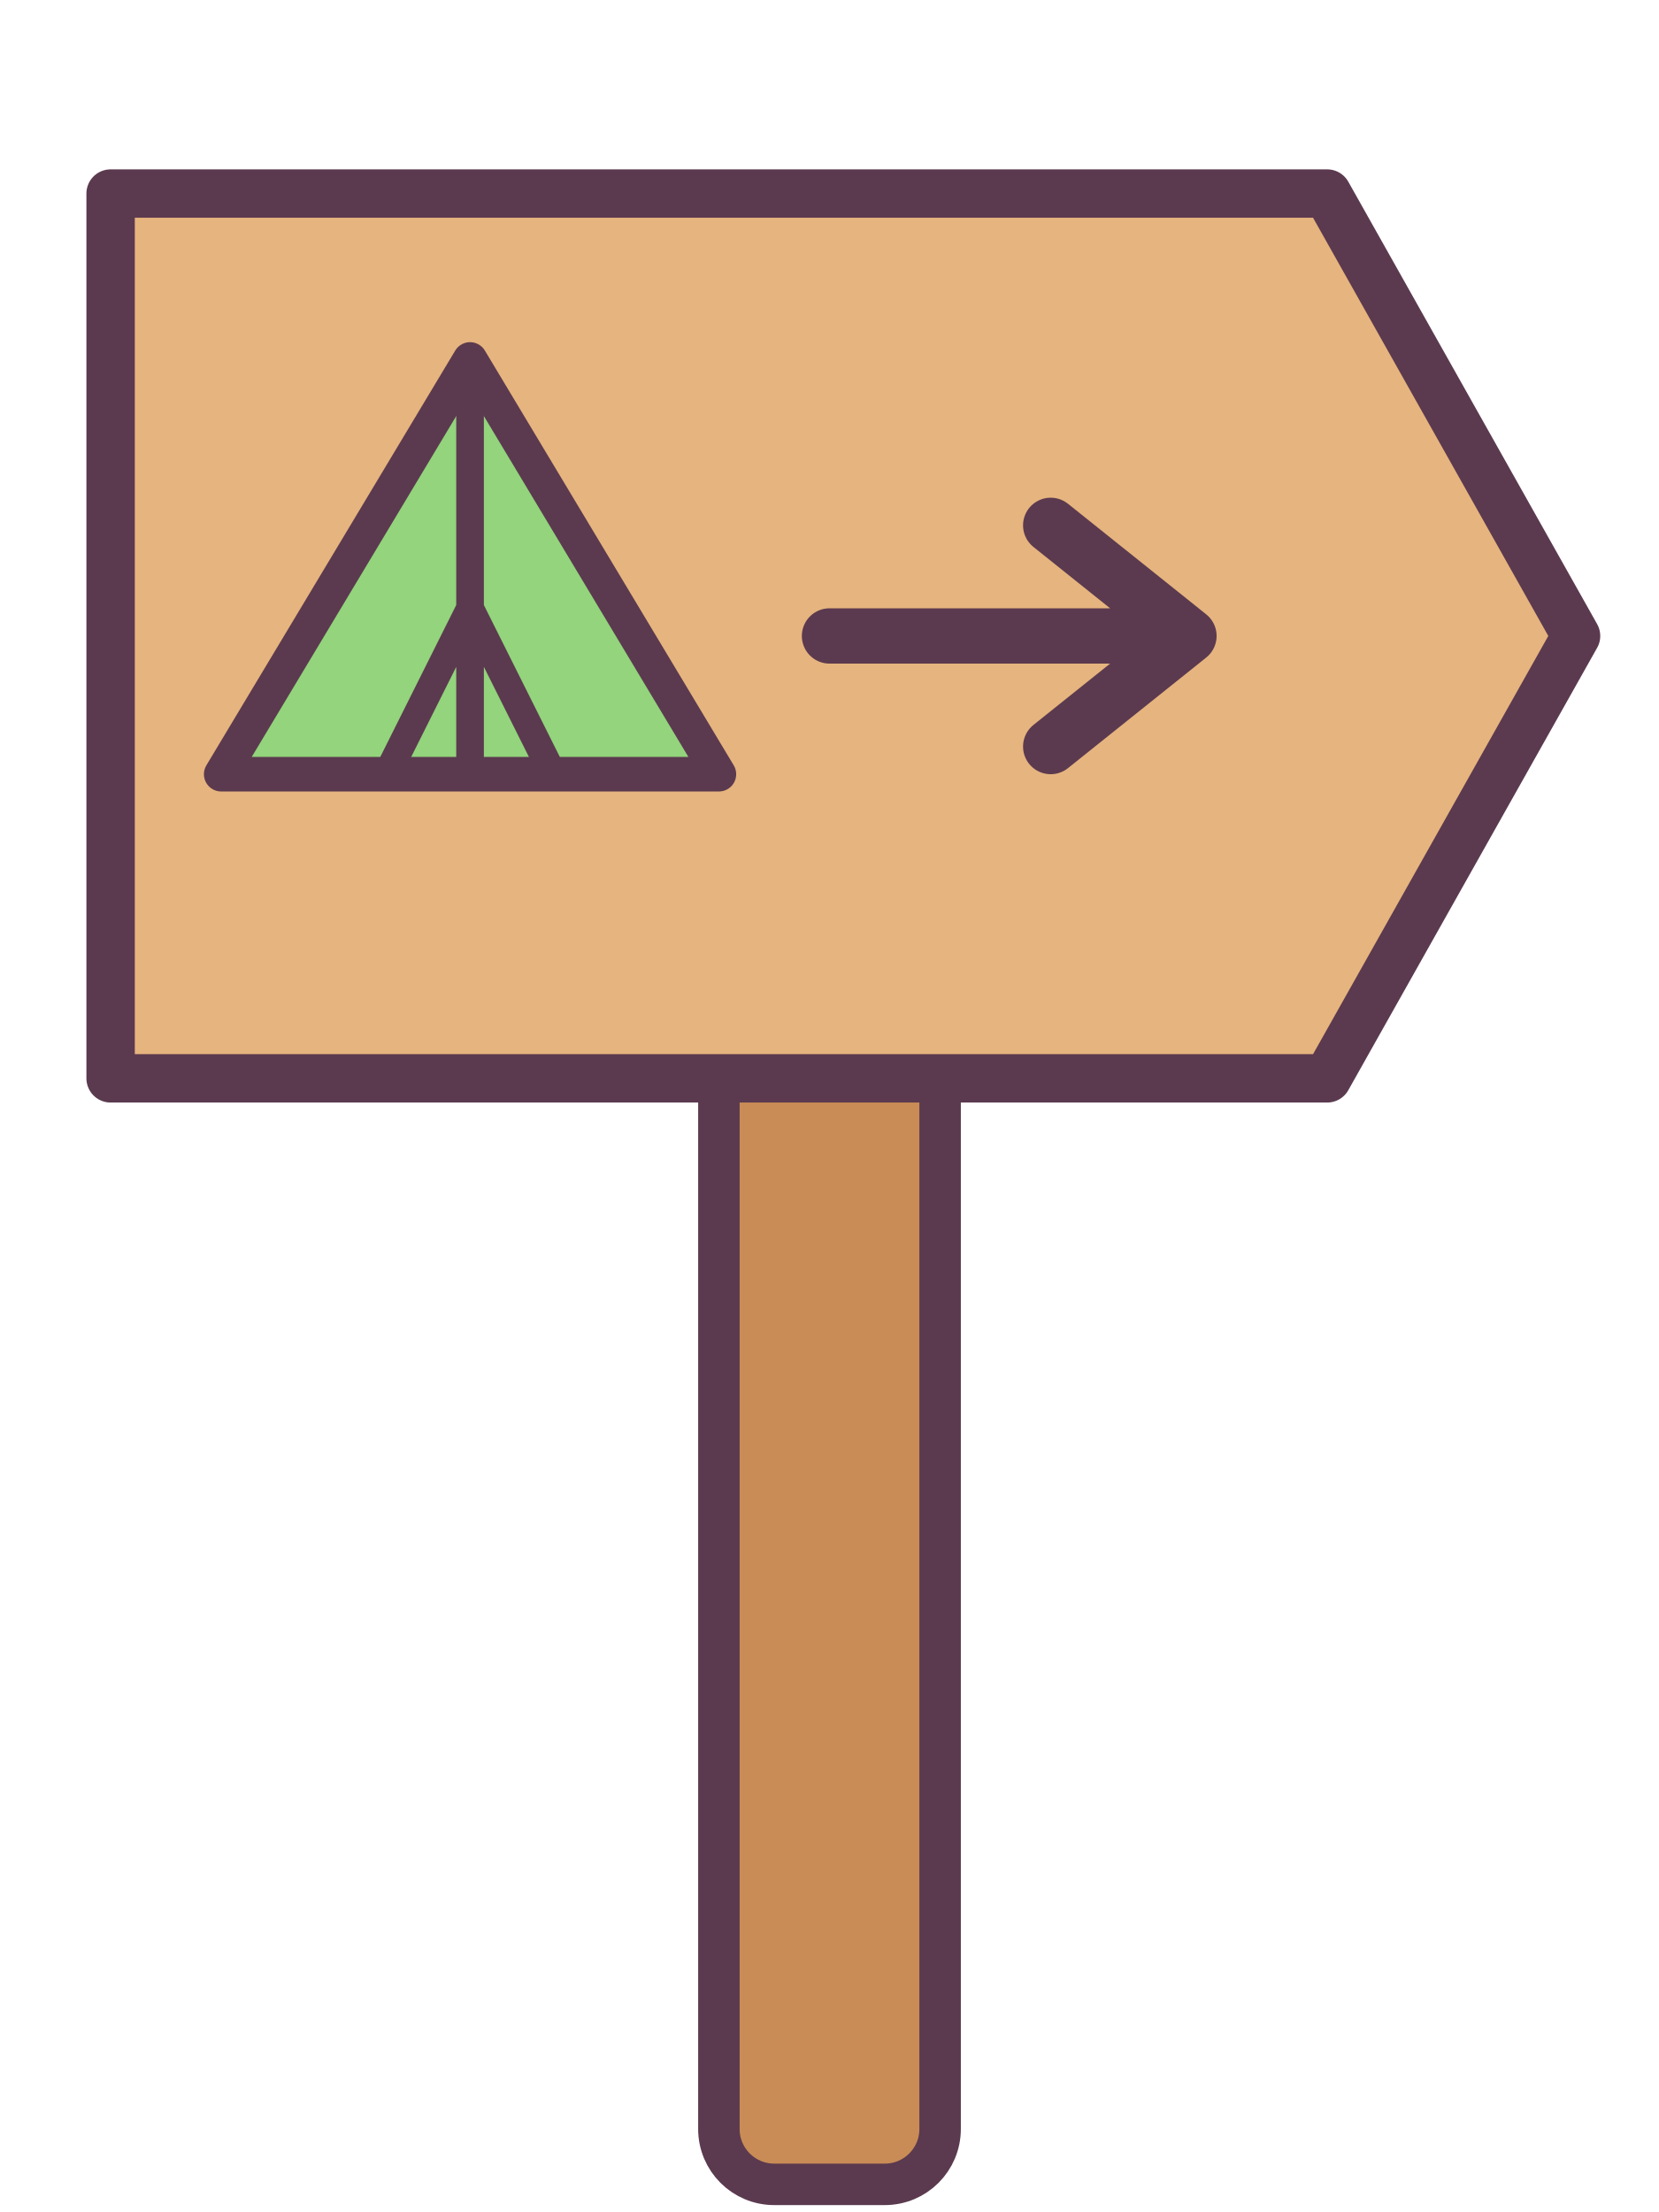
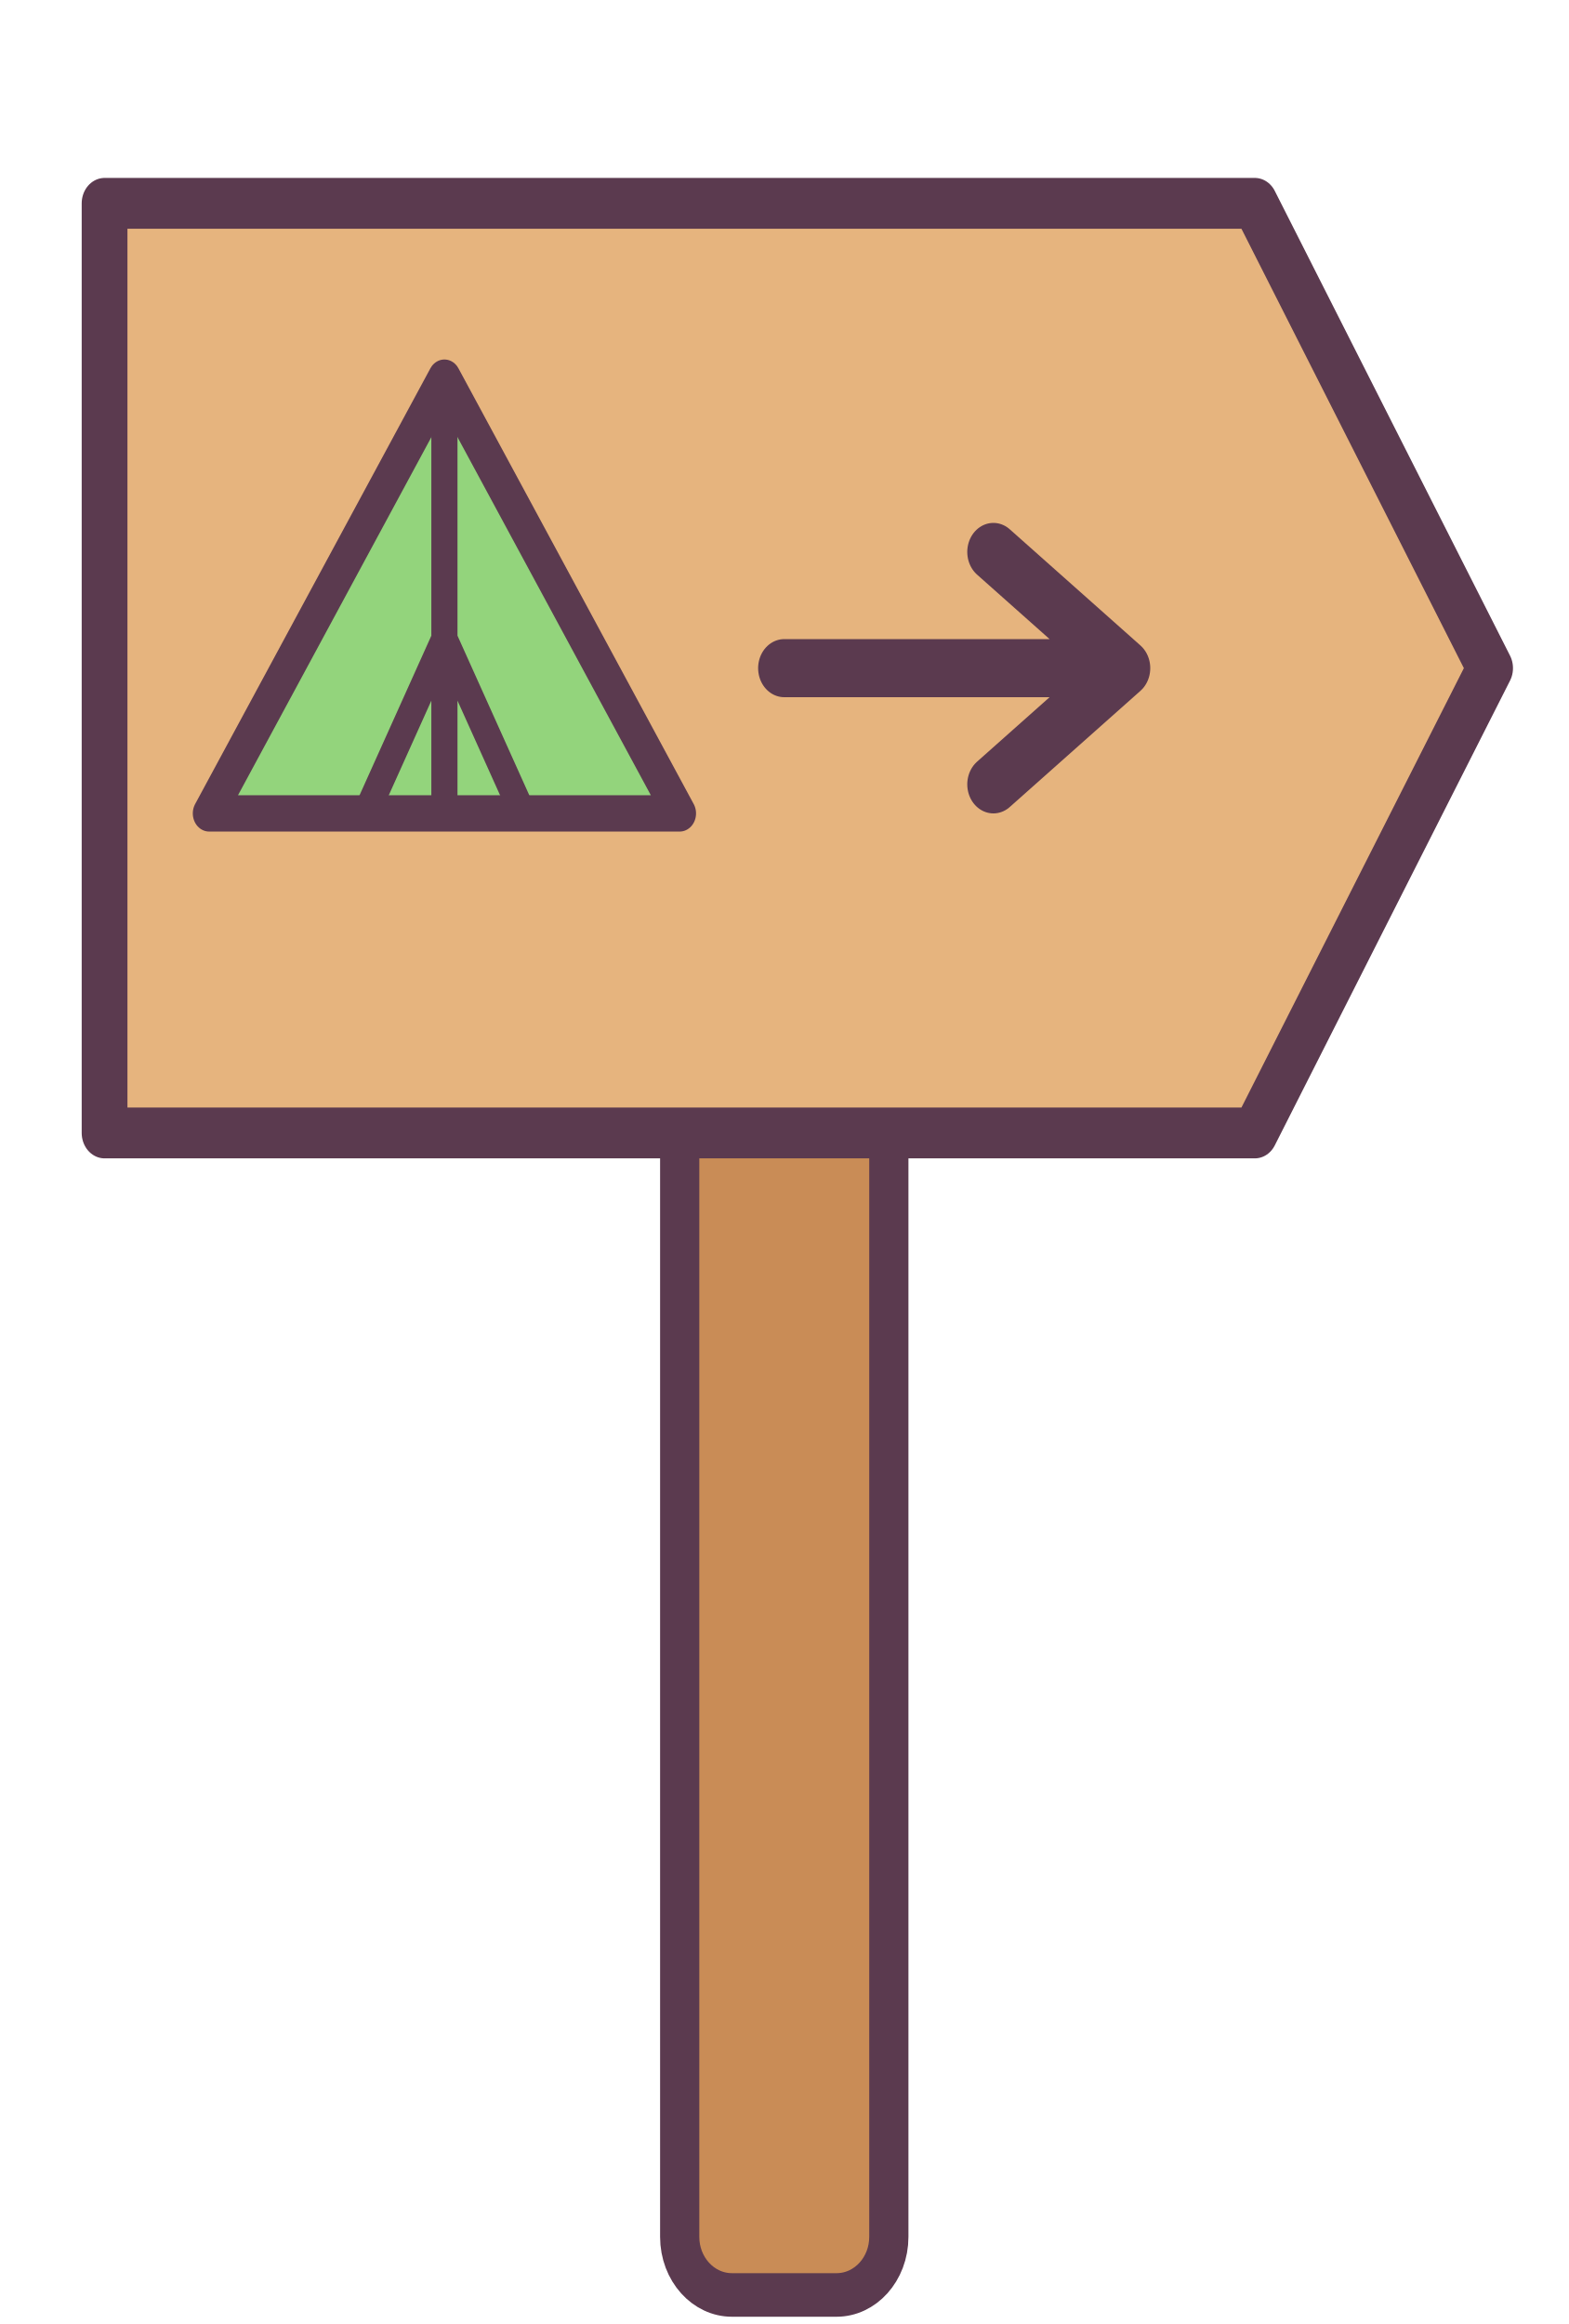
- <svg xmlns="http://www.w3.org/2000/svg" width="120" height="160" viewBox="0 0 120 160">
+ <svg xmlns="http://www.w3.org/2000/svg" width="108" height="160" preserveAspectRatio="none" viewBox="0 0 120 160">
  <defs />
  <g stroke="#5b3a4f" stroke-width="3" stroke-linejoin="round" stroke-linecap="round">
    <rect x="52" y="50" width="16" height="108" rx="4" fill="#c98c56" />
    <path d="M8,14 L96,14 L114,46 L96,78 L8,78 Z" fill="#e6b47e" stroke-width="3.5" />
    <path d="M60,46 L84,46 M76,38 L86,46 L76,54" fill="none" stroke-width="4" />
    <path d="M16,56 L34,26 L52,56 Z" fill="#93d47c" stroke-width="2.5" />
    <path d="M34,26 L34,56 M28,56 L34,44 L40,56" fill="none" stroke-width="2" />
  </g>
</svg>
